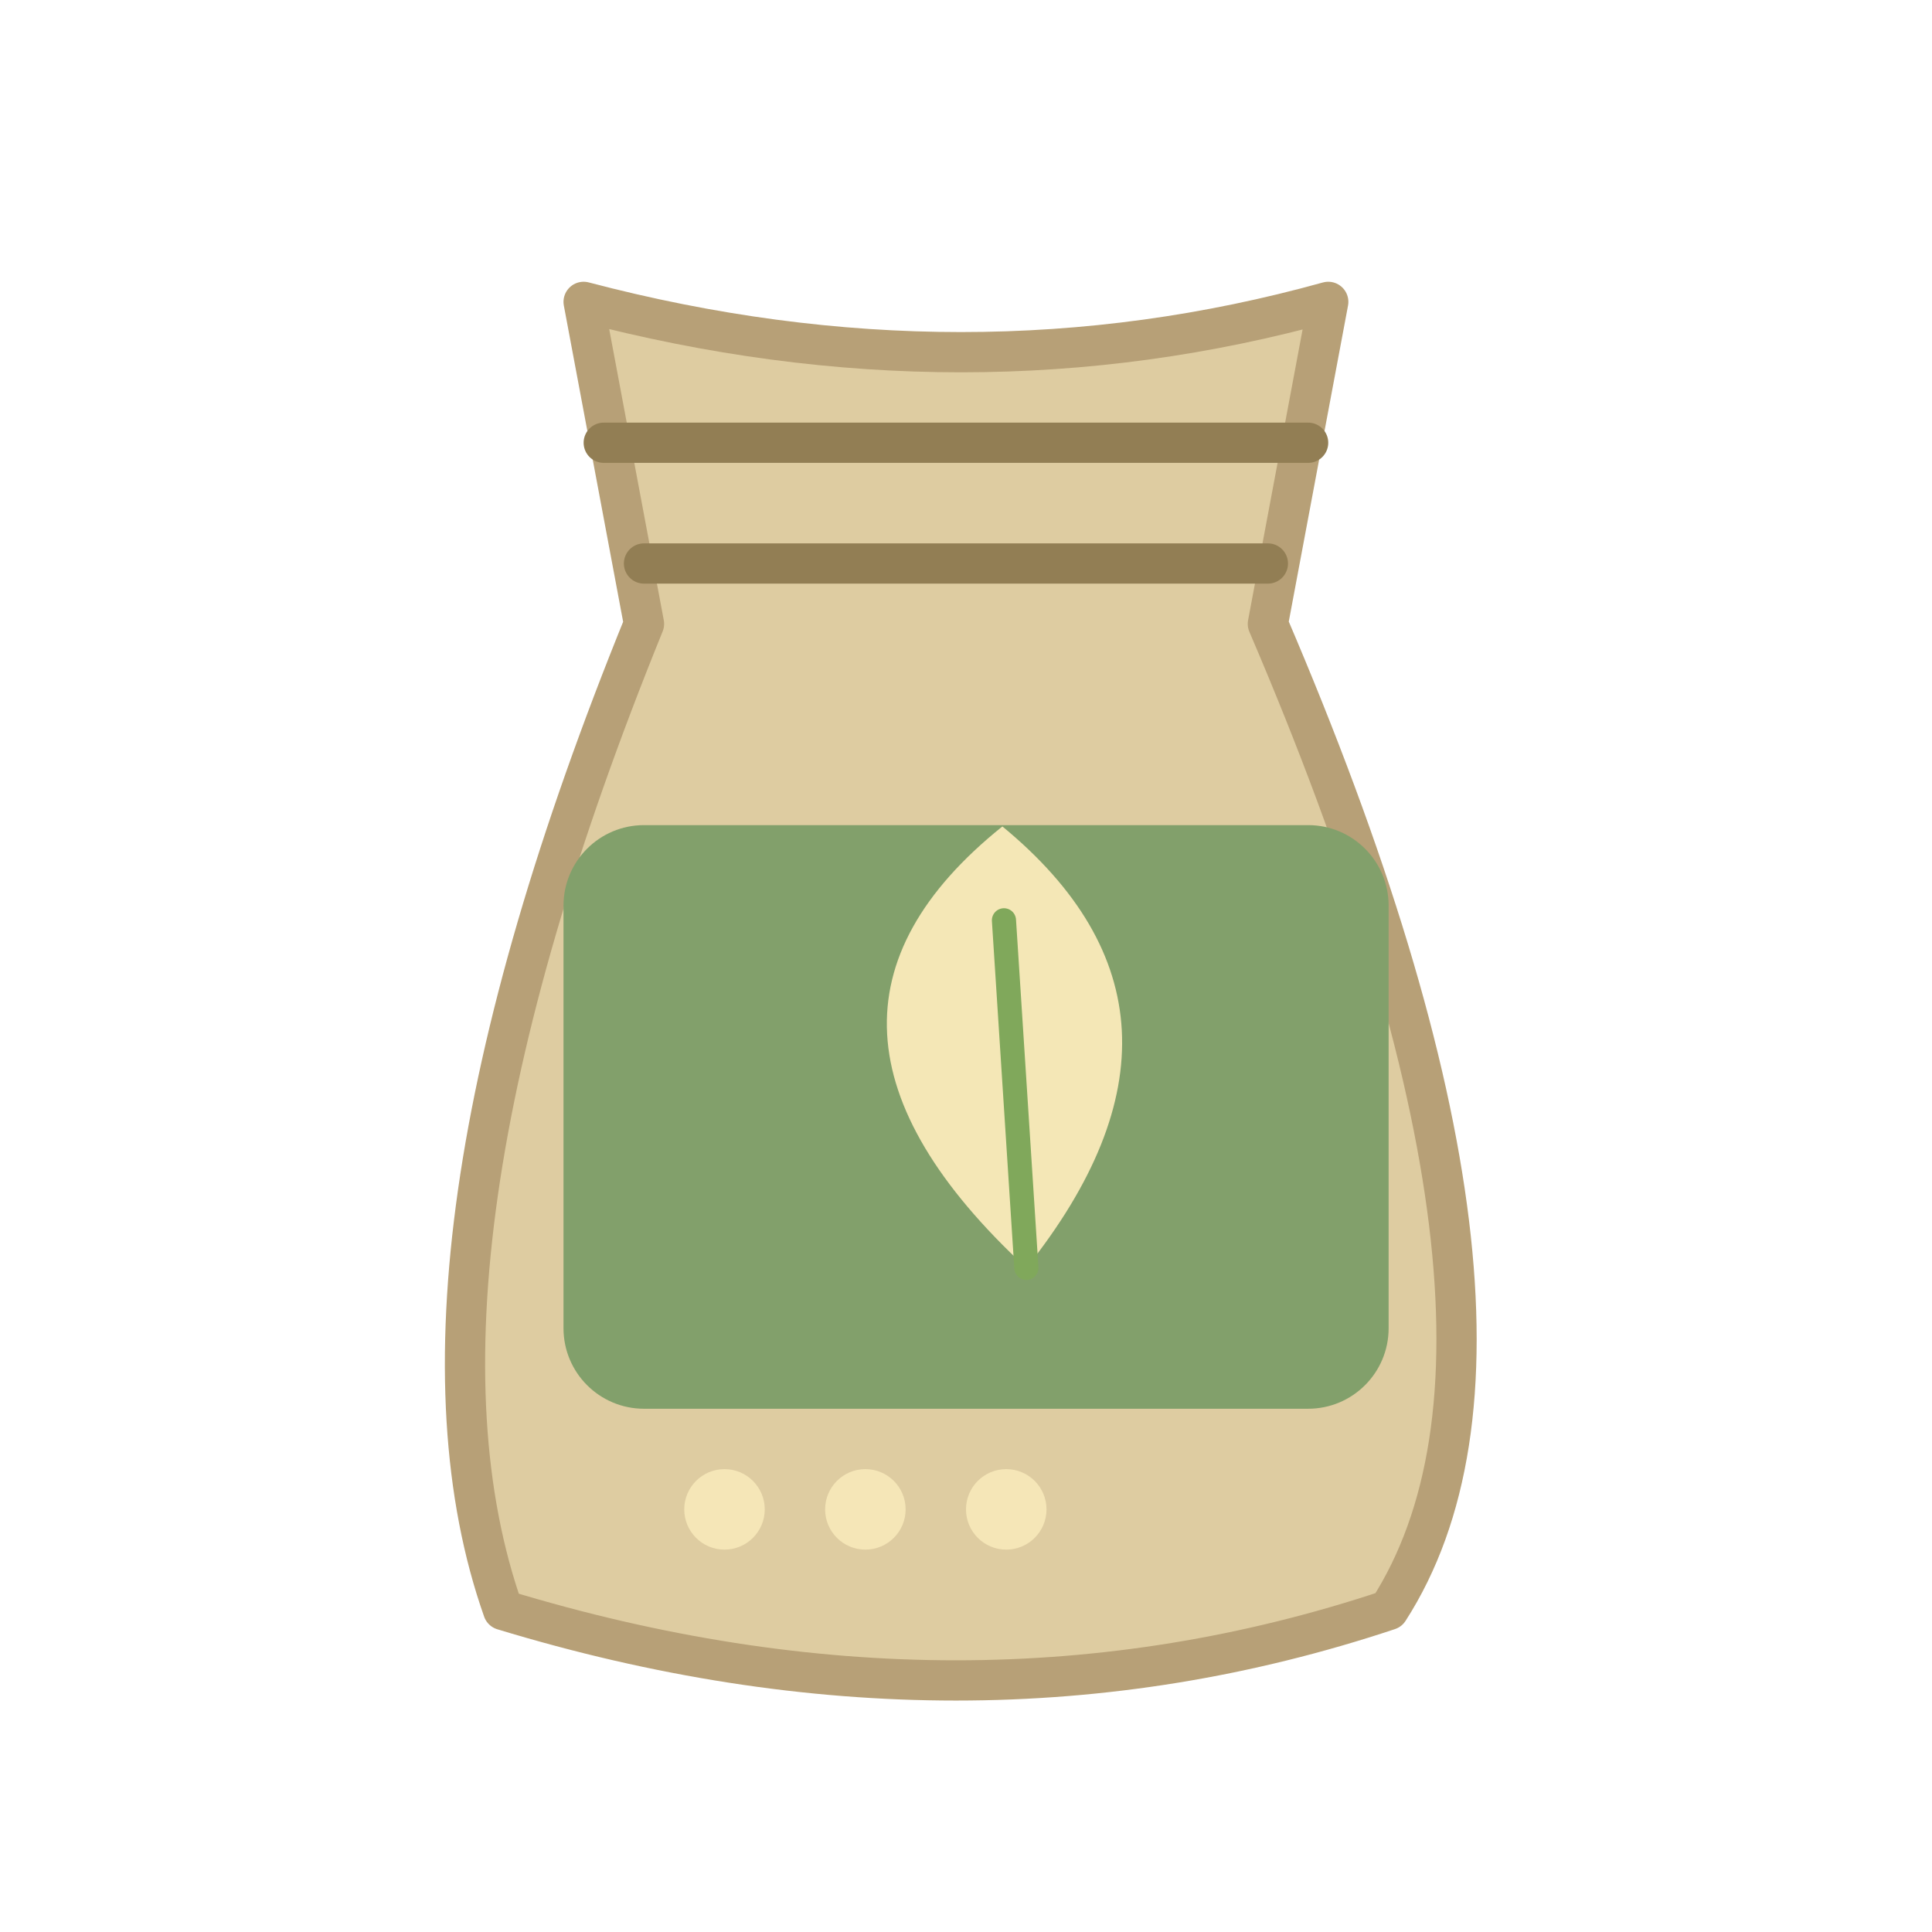
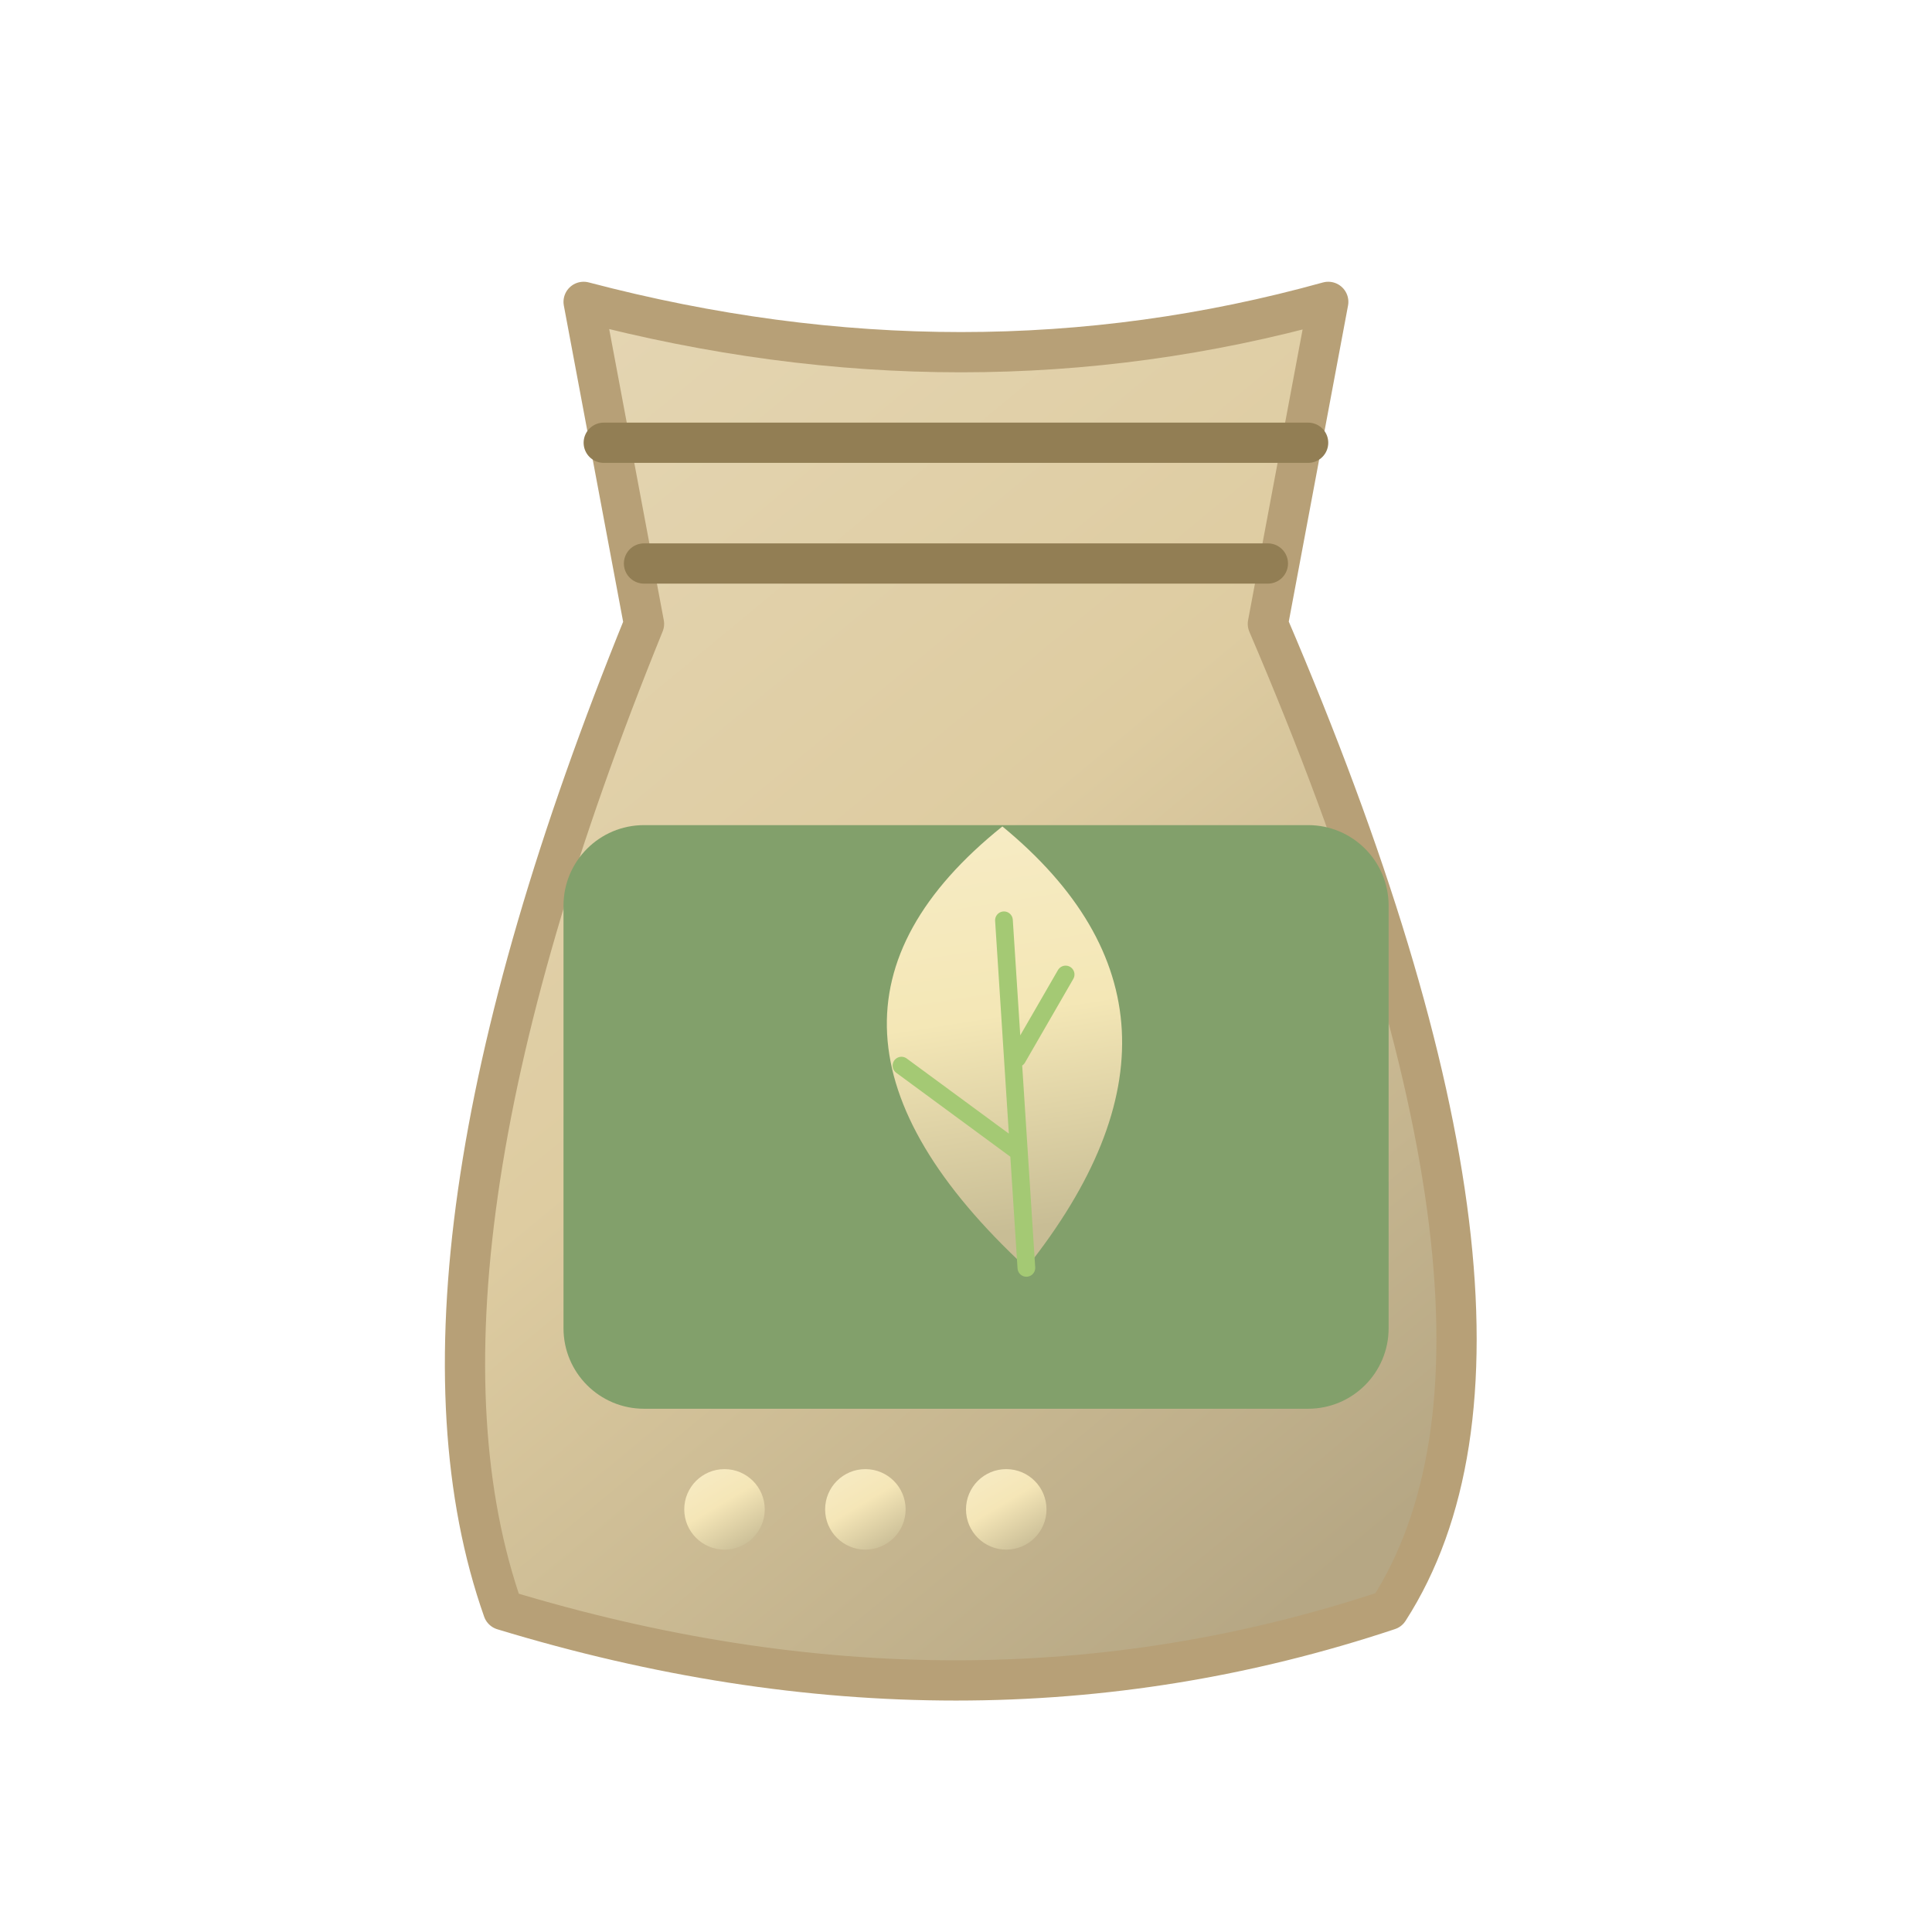
<svg xmlns="http://www.w3.org/2000/svg" width="96" height="96" viewBox="0 0 96 96">
-   <g transform="translate(0 0) rotate(0) scale(1)">
-     <path d="M29 15 Q48 20 66 15 L63 31 Q78 66 69 80 Q48 87 25 80 Q19 63 32 31Z" fill="#decca1" stroke="#b7a077" stroke-width="2" stroke-linecap="round" stroke-linejoin="round" />
-     <rect x="28" y="41" width="41" height="29" rx="4" fill="#82a06b" />
-     <path d="M30 22 L65 22 M32 28 L63 28" fill="none" stroke="#927e54" stroke-width="2" stroke-linecap="round" stroke-linejoin="round" />
-     <g transform="translate(51 63) rotate(30) scale(0.8)">
-       <path d="M0 0 Q-22 -5 -15 -23 Q3 -20 0 0" fill="#f4e7b6" />
-       <path d="M0 0 L-12 -18" fill="none" stroke="#80a85b" stroke-width="1.5" stroke-linecap="round" stroke-linejoin="round" />
+   <defs>
+     <linearGradient id="paintdecca1" x1="15%" y1="0%" x2="75%" y2="100%">
+       <stop stop-color="#e4d5b2" />
+       <stop offset=".45" stop-color="#decca1" />
+       <stop offset="1" stop-color="#b6a784" />
+     </linearGradient>
+     <linearGradient id="paintf4e7b6" x1="15%" y1="0%" x2="75%" y2="100%">
+       <stop stop-color="#f6ebc3" />
+       <stop offset=".45" stop-color="#f4e7b6" />
+       <stop offset="1" stop-color="#c8bd95" />
+     </linearGradient>
+     <linearGradient id="paintf5e6b7" x1="15%" y1="0%" x2="75%" y2="100%">
+       <stop stop-color="#f7ebc4" />
+       <stop offset=".45" stop-color="#f5e6b7" />
+       <stop offset="1" stop-color="#c9bd96" />
+     </linearGradient>
+     <clipPath id="cell0">
+       <rect x="0" y="0" width="96" height="96" />
+     </clipPath>
+   </defs>
+   <g clip-path="url(#cell0)">
+     <g transform="translate(0 0) rotate(0) scale(1)">
+       <path d="M29 15 Q48 20 66 15 L63 31 Q78 66 69 80 Q48 87 25 80 Q19 63 32 31Z" fill="url(#paintdecca1)" stroke="#b7a077" stroke-width="2" stroke-linecap="round" stroke-linejoin="round" />
+       <rect x="28" y="41" width="41" height="29" rx="4" fill="#82a06b" />
+       <path d="M30 22 L65 22 M32 28 L63 28" fill="none" stroke="#927e54" stroke-width="2" stroke-linecap="round" stroke-linejoin="round" />
+       <g transform="translate(51 63) rotate(30) scale(0.8)">
+         <path d="M0 0 Q-22 -5 -15 -23 Q3 -20 0 0" fill="url(#paintf4e7b6)" />
+         <path d="M0 0 L-12 -18 M-4 -6 L-13 -7 M-7 -11 L-7 -17" fill="none" stroke="#a4c974" stroke-width="1.1" stroke-linecap="round" stroke-linejoin="round" />
+       </g>
+       <ellipse cx="36" cy="75" rx="2" ry="2" fill="url(#paintf5e6b7)" />
+       <ellipse cx="43" cy="75" rx="2" ry="2" fill="url(#paintf5e6b7)" />
+       <ellipse cx="50" cy="75" rx="2" ry="2" fill="url(#paintf5e6b7)" />
    </g>
-     <ellipse cx="36" cy="75" rx="2" ry="2" fill="#f5e6b7" />
-     <ellipse cx="43" cy="75" rx="2" ry="2" fill="#f5e6b7" />
-     <ellipse cx="50" cy="75" rx="2" ry="2" fill="#f5e6b7" />
  </g>
</svg>
